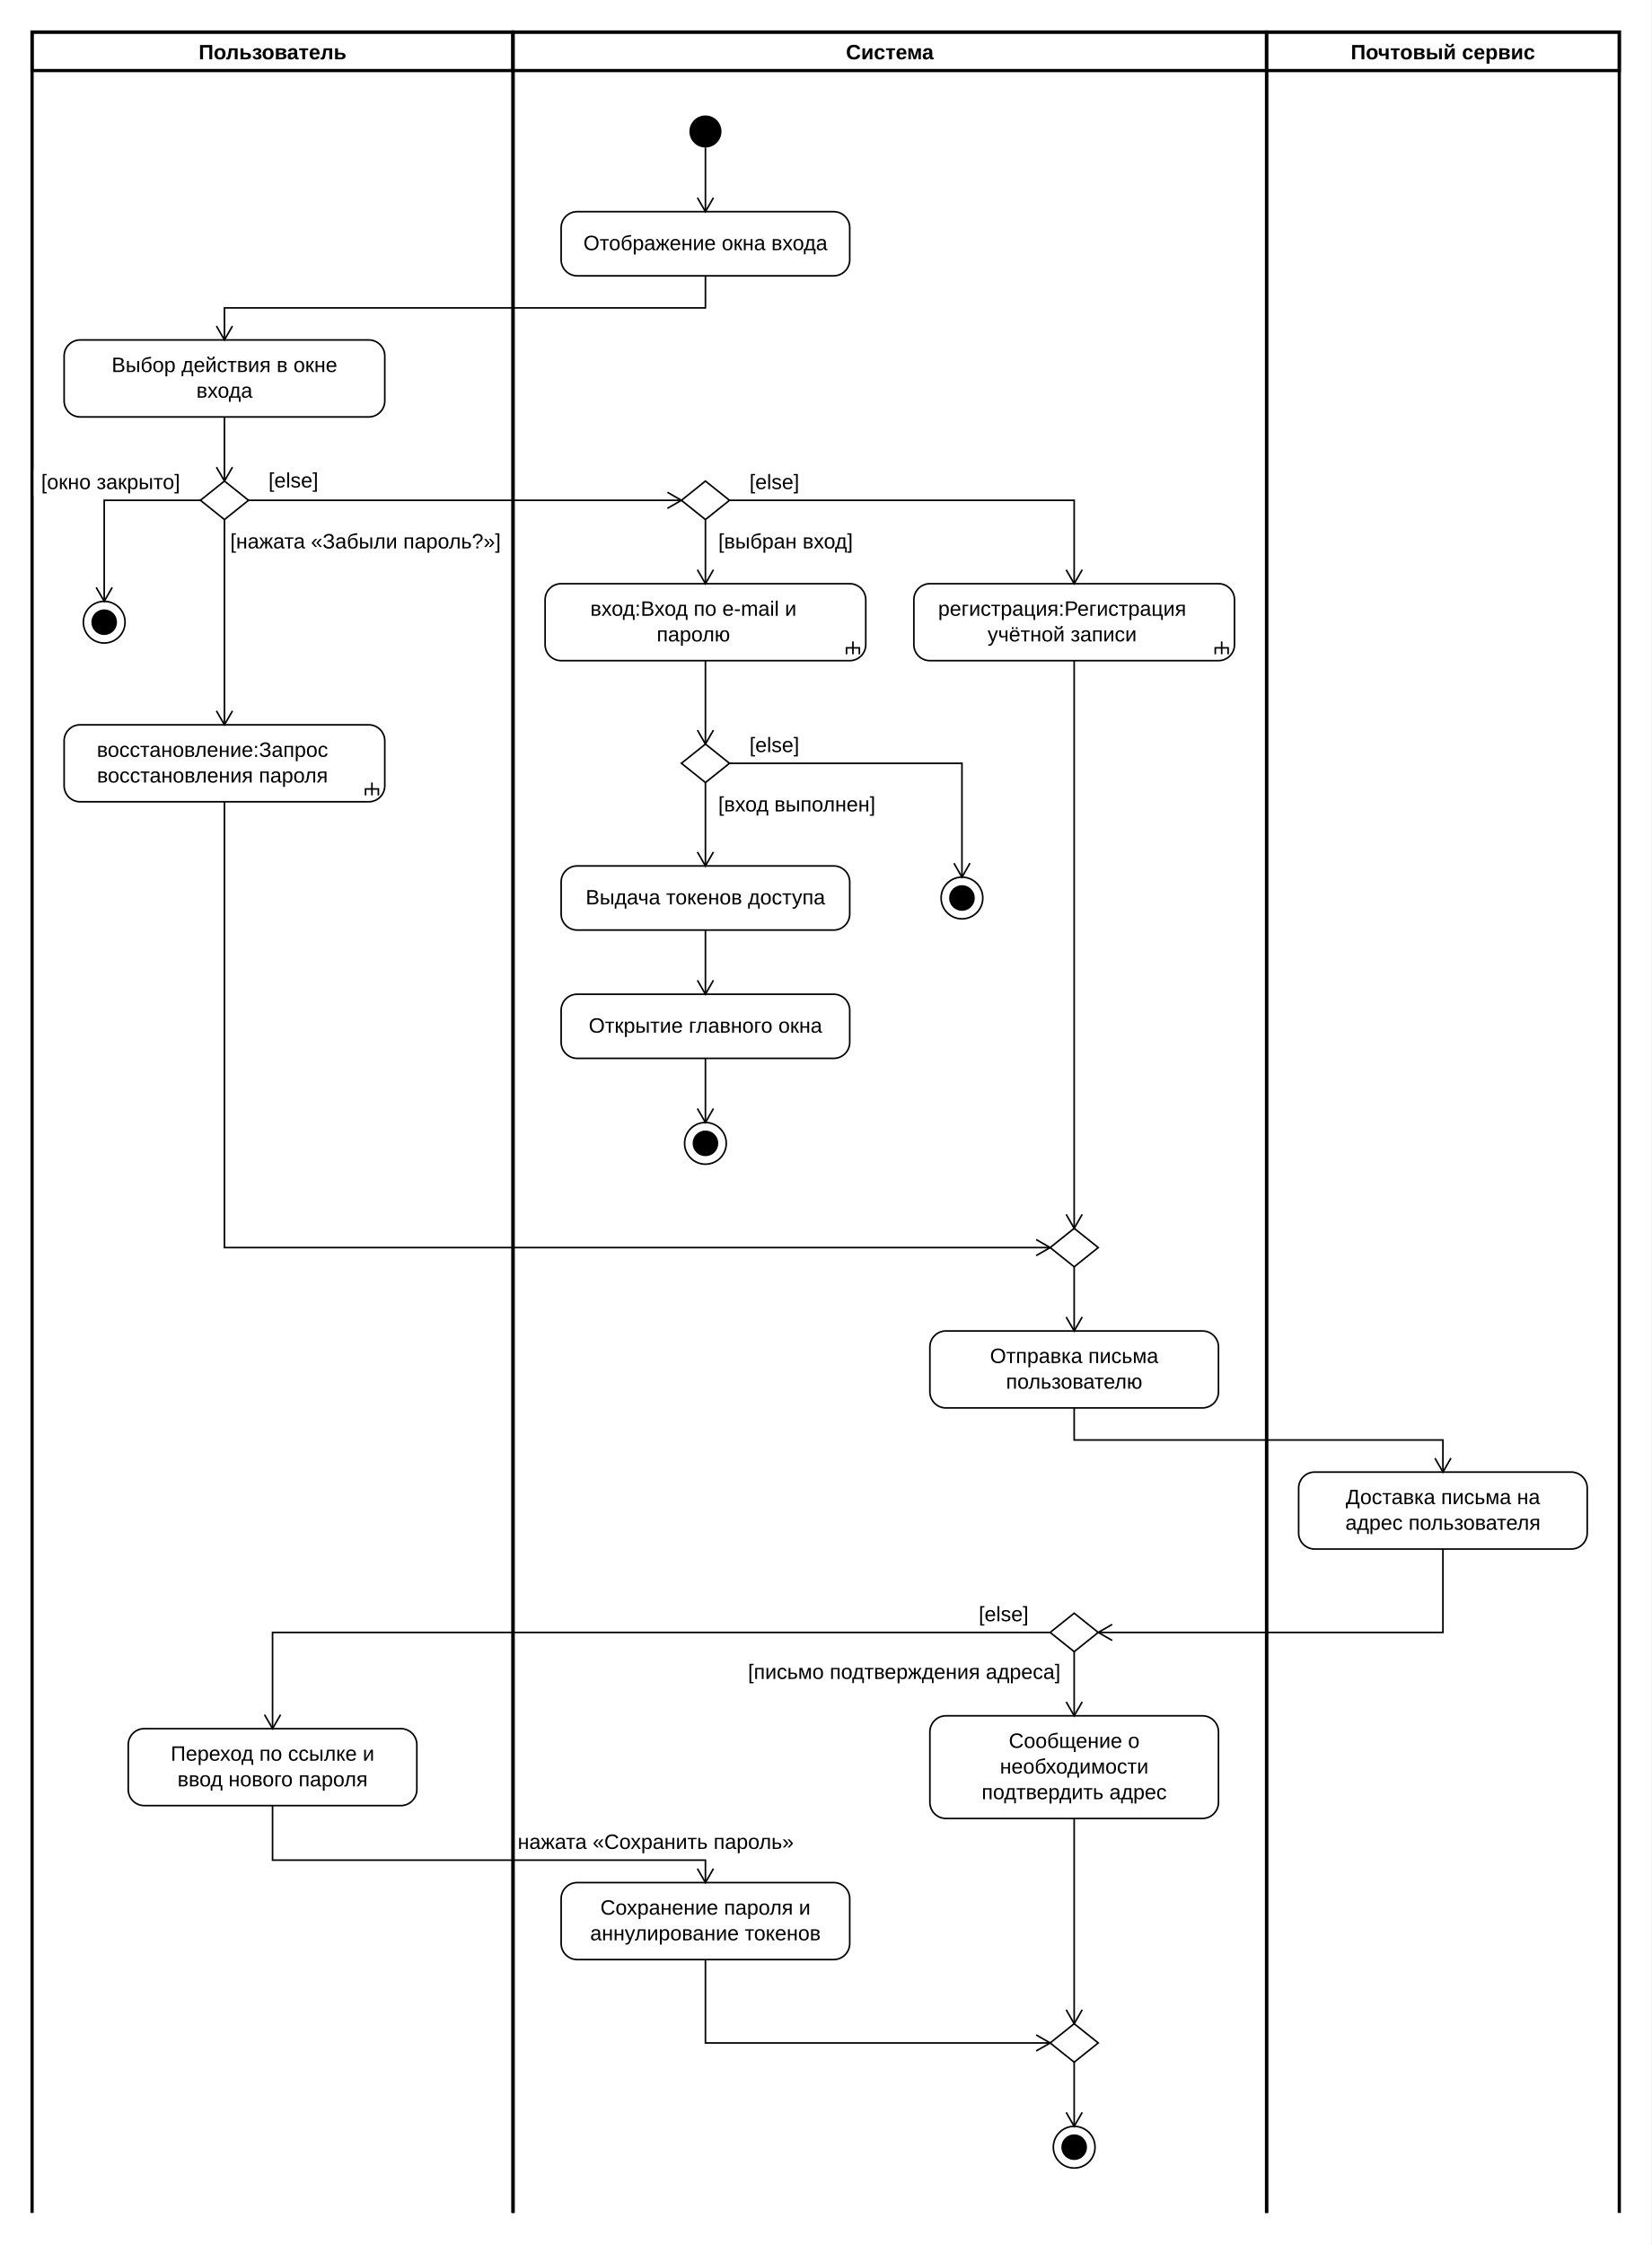
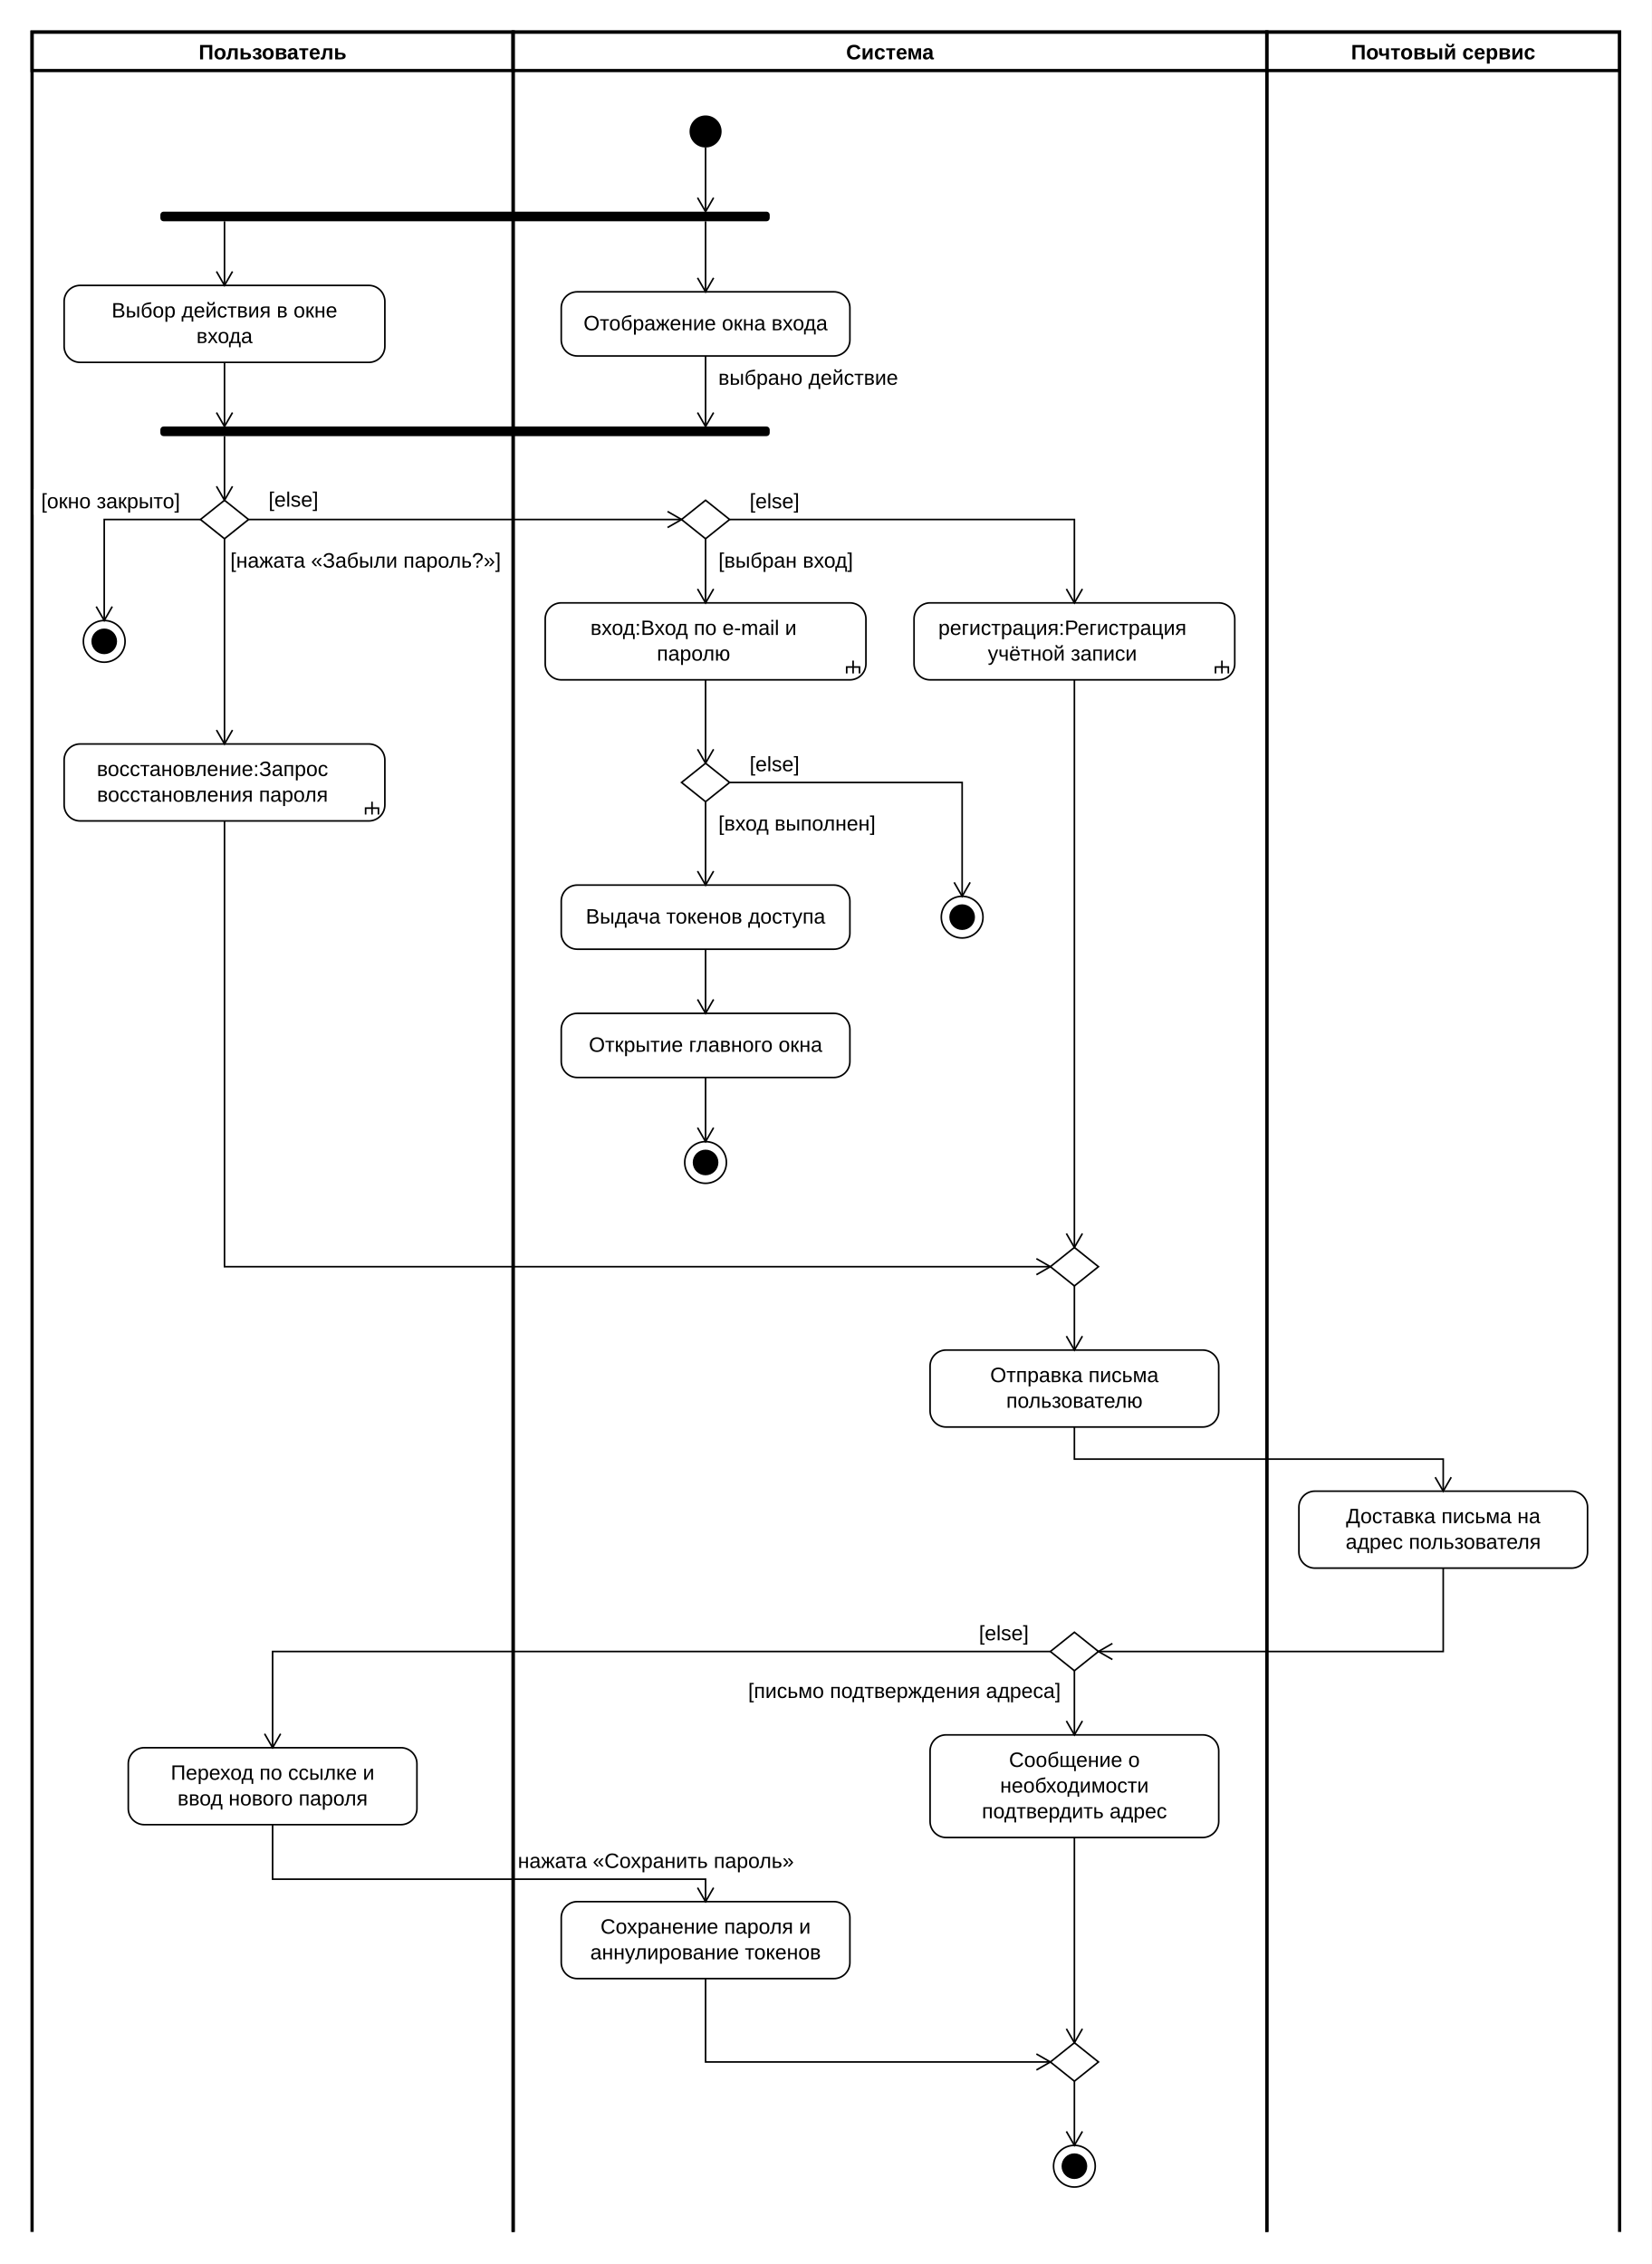
- <svg xmlns="http://www.w3.org/2000/svg" width="1030" height="1400" viewBox="0 0 1030 1400">
-   <rect x="0" y="0" width="1030" height="1400" fill="#fff" />
+ <svg xmlns="http://www.w3.org/2000/svg" width="1030" height="1412" viewBox="0 0 1030 1412">
+   <rect x="0" y="0" width="1030" height="1412" fill="#fff" />
  <rect x="20" y="20" width="300" height="24" fill="#fff" stroke="#000" stroke-width="2" />
-   <path d="M20,1380 V20 H320 V1380" fill="none" stroke="#000" stroke-width="2" />
+   <path d="M20,1392 V20 H320 V1392" fill="none" stroke="#000" stroke-width="2" />
  <text x="170.0" y="37.0" font-family="Arial, Helvetica, sans-serif" font-size="13" text-anchor="middle" font-weight="bold" fill="#000">Пользователь</text>
  <rect x="320" y="20" width="470" height="24" fill="#fff" stroke="#000" stroke-width="2" />
-   <path d="M320,1380 V20 H790 V1380" fill="none" stroke="#000" stroke-width="2" />
+   <path d="M320,1392 V20 H790 V1392" fill="none" stroke="#000" stroke-width="2" />
  <text x="555.0" y="37.0" font-family="Arial, Helvetica, sans-serif" font-size="13" text-anchor="middle" font-weight="bold" fill="#000">Система</text>
  <rect x="790" y="20" width="220" height="24" fill="#fff" stroke="#000" stroke-width="2" />
-   <path d="M790,1380 V20 H1010 V1380" fill="none" stroke="#000" stroke-width="2" />
+   <path d="M790,1392 V20 H1010 V1392" fill="none" stroke="#000" stroke-width="2" />
  <text x="900.0" y="37.0" font-family="Arial, Helvetica, sans-serif" font-size="13" text-anchor="middle" font-weight="bold" fill="#000">Почтовый сервис</text>
  <circle cx="440.0" cy="82.0" r="10.0" fill="#000" />
-   <rect x="350" y="132" width="180" height="40" rx="10" ry="10" fill="#fff" stroke="#000" />
-   <text x="440.0" y="156.0" font-family="Arial, Helvetica, sans-serif" font-size="13" text-anchor="middle" font-weight="normal" fill="#000">Отображение окна входа</text>
-   <rect x="40" y="212" width="200" height="48" rx="10" ry="10" fill="#fff" stroke="#000" />
-   <text x="140.0" y="232.0" font-family="Arial, Helvetica, sans-serif" font-size="13" text-anchor="middle" font-weight="normal" fill="#000">Выбор действия в окне</text>
-   <text x="140.0" y="248.0" font-family="Arial, Helvetica, sans-serif" font-size="13" text-anchor="middle" font-weight="normal" fill="#000">входа</text>
-   <polygon points="125,312.0 140.0,300 155,312.0 140.0,324" fill="#fff" stroke="#000" />
-   <polygon points="425,312.0 440.0,300 455,312.0 440.0,324" fill="#fff" stroke="#000" />
-   <circle cx="65.0" cy="388.0" r="13.0" fill="#fff" stroke="#000" />
-   <circle cx="65.0" cy="388.0" r="8.0" fill="#000" />
-   <rect x="340" y="364" width="200" height="48" rx="10" ry="10" fill="#fff" stroke="#000" />
-   <text x="432.5" y="384.0" font-family="Arial, Helvetica, sans-serif" font-size="13" text-anchor="middle" font-weight="normal" fill="#000">вход:Вход по e-mail и</text>
-   <text x="432.5" y="400.0" font-family="Arial, Helvetica, sans-serif" font-size="13" text-anchor="middle" font-weight="normal" fill="#000">паролю</text>
-   <path d="M532,400 V408 M528,408 V404 H536 V408" fill="none" stroke="#000" />
-   <rect x="570" y="364" width="200" height="48" rx="10" ry="10" fill="#fff" stroke="#000" />
-   <text x="662.5" y="384.0" font-family="Arial, Helvetica, sans-serif" font-size="13" text-anchor="middle" font-weight="normal" fill="#000">регистрация:Регистрация</text>
-   <text x="662.5" y="400.0" font-family="Arial, Helvetica, sans-serif" font-size="13" text-anchor="middle" font-weight="normal" fill="#000">учётной записи</text>
-   <path d="M762,400 V408 M758,408 V404 H766 V408" fill="none" stroke="#000" />
-   <rect x="40" y="452" width="200" height="48" rx="10" ry="10" fill="#fff" stroke="#000" />
-   <text x="132.5" y="472.0" font-family="Arial, Helvetica, sans-serif" font-size="13" text-anchor="middle" font-weight="normal" fill="#000">восстановление:Запрос</text>
-   <text x="132.5" y="488.0" font-family="Arial, Helvetica, sans-serif" font-size="13" text-anchor="middle" font-weight="normal" fill="#000">восстановления пароля</text>
-   <path d="M232,488 V496 M228,496 V492 H236 V496" fill="none" stroke="#000" />
-   <polygon points="425,476.0 440.0,464 455,476.0 440.0,488" fill="#fff" stroke="#000" />
-   <rect x="350" y="540" width="180" height="40" rx="10" ry="10" fill="#fff" stroke="#000" />
-   <text x="440.0" y="564.0" font-family="Arial, Helvetica, sans-serif" font-size="13" text-anchor="middle" font-weight="normal" fill="#000">Выдача токенов доступа</text>
-   <circle cx="600.0" cy="560.0" r="13.0" fill="#fff" stroke="#000" />
-   <circle cx="600.0" cy="560.0" r="8.0" fill="#000" />
-   <rect x="350" y="620" width="180" height="40" rx="10" ry="10" fill="#fff" stroke="#000" />
-   <text x="440.0" y="644.0" font-family="Arial, Helvetica, sans-serif" font-size="13" text-anchor="middle" font-weight="normal" fill="#000">Открытие главного окна</text>
-   <circle cx="440.0" cy="713.0" r="13.0" fill="#fff" stroke="#000" />
-   <circle cx="440.0" cy="713.0" r="8.0" fill="#000" />
-   <polygon points="655,778.0 670.0,766 685,778.0 670.0,790" fill="#fff" stroke="#000" />
-   <rect x="580" y="830" width="180" height="48" rx="10" ry="10" fill="#fff" stroke="#000" />
-   <text x="670.0" y="850.0" font-family="Arial, Helvetica, sans-serif" font-size="13" text-anchor="middle" font-weight="normal" fill="#000">Отправка письма</text>
-   <text x="670.0" y="866.0" font-family="Arial, Helvetica, sans-serif" font-size="13" text-anchor="middle" font-weight="normal" fill="#000">пользователю</text>
-   <rect x="810" y="918" width="180" height="48" rx="10" ry="10" fill="#fff" stroke="#000" />
-   <text x="900.0" y="938.0" font-family="Arial, Helvetica, sans-serif" font-size="13" text-anchor="middle" font-weight="normal" fill="#000">Доставка письма на</text>
-   <text x="900.0" y="954.0" font-family="Arial, Helvetica, sans-serif" font-size="13" text-anchor="middle" font-weight="normal" fill="#000">адрес пользователя</text>
-   <polygon points="655,1018.0 670.0,1006 685,1018.0 670.0,1030" fill="#fff" stroke="#000" />
-   <rect x="580" y="1070" width="180" height="64" rx="10" ry="10" fill="#fff" stroke="#000" />
-   <text x="670.0" y="1090.0" font-family="Arial, Helvetica, sans-serif" font-size="13" text-anchor="middle" font-weight="normal" fill="#000">Сообщение о</text>
-   <text x="670.0" y="1106.0" font-family="Arial, Helvetica, sans-serif" font-size="13" text-anchor="middle" font-weight="normal" fill="#000">необходимости</text>
-   <text x="670.0" y="1122.0" font-family="Arial, Helvetica, sans-serif" font-size="13" text-anchor="middle" font-weight="normal" fill="#000">подтвердить адрес</text>
-   <rect x="80" y="1078" width="180" height="48" rx="10" ry="10" fill="#fff" stroke="#000" />
-   <text x="170.0" y="1098.0" font-family="Arial, Helvetica, sans-serif" font-size="13" text-anchor="middle" font-weight="normal" fill="#000">Переход по ссылке и</text>
-   <text x="170.0" y="1114.0" font-family="Arial, Helvetica, sans-serif" font-size="13" text-anchor="middle" font-weight="normal" fill="#000">ввод нового пароля</text>
-   <rect x="350" y="1174" width="180" height="48" rx="10" ry="10" fill="#fff" stroke="#000" />
-   <text x="440.0" y="1194.0" font-family="Arial, Helvetica, sans-serif" font-size="13" text-anchor="middle" font-weight="normal" fill="#000">Сохранение пароля и</text>
-   <text x="440.0" y="1210.0" font-family="Arial, Helvetica, sans-serif" font-size="13" text-anchor="middle" font-weight="normal" fill="#000">аннулирование токенов</text>
-   <polygon points="655,1274.0 670.0,1262 685,1274.0 670.0,1286" fill="#fff" stroke="#000" />
-   <circle cx="670.0" cy="1339.0" r="13.0" fill="#fff" stroke="#000" />
-   <circle cx="670.0" cy="1339.0" r="8.0" fill="#000" />
+   <rect x="100" y="132" width="380" height="6" rx="2" fill="#000" />
+   <rect x="350" y="182" width="180" height="40" rx="10" ry="10" fill="#fff" stroke="#000" />
+   <text x="440.0" y="206.0" font-family="Arial, Helvetica, sans-serif" font-size="13" text-anchor="middle" font-weight="normal" fill="#000">Отображение окна входа</text>
+   <rect x="40" y="178" width="200" height="48" rx="10" ry="10" fill="#fff" stroke="#000" />
+   <text x="140.0" y="198.0" font-family="Arial, Helvetica, sans-serif" font-size="13" text-anchor="middle" font-weight="normal" fill="#000">Выбор действия в окне</text>
+   <text x="140.0" y="214.0" font-family="Arial, Helvetica, sans-serif" font-size="13" text-anchor="middle" font-weight="normal" fill="#000">входа</text>
+   <rect x="100" y="266" width="380" height="6" rx="2" fill="#000" />
+   <polygon points="125,324.0 140.0,312 155,324.0 140.0,336" fill="#fff" stroke="#000" />
+   <polygon points="425,324.0 440.0,312 455,324.0 440.0,336" fill="#fff" stroke="#000" />
+   <circle cx="65.0" cy="400.0" r="13.0" fill="#fff" stroke="#000" />
+   <circle cx="65.0" cy="400.0" r="8.0" fill="#000" />
+   <rect x="340" y="376" width="200" height="48" rx="10" ry="10" fill="#fff" stroke="#000" />
+   <text x="432.5" y="396.0" font-family="Arial, Helvetica, sans-serif" font-size="13" text-anchor="middle" font-weight="normal" fill="#000">вход:Вход по e-mail и</text>
+   <text x="432.5" y="412.0" font-family="Arial, Helvetica, sans-serif" font-size="13" text-anchor="middle" font-weight="normal" fill="#000">паролю</text>
+   <path d="M532,412 V420 M528,420 V416 H536 V420" fill="none" stroke="#000" />
+   <rect x="570" y="376" width="200" height="48" rx="10" ry="10" fill="#fff" stroke="#000" />
+   <text x="662.5" y="396.0" font-family="Arial, Helvetica, sans-serif" font-size="13" text-anchor="middle" font-weight="normal" fill="#000">регистрация:Регистрация</text>
+   <text x="662.5" y="412.0" font-family="Arial, Helvetica, sans-serif" font-size="13" text-anchor="middle" font-weight="normal" fill="#000">учётной записи</text>
+   <path d="M762,412 V420 M758,420 V416 H766 V420" fill="none" stroke="#000" />
+   <rect x="40" y="464" width="200" height="48" rx="10" ry="10" fill="#fff" stroke="#000" />
+   <text x="132.5" y="484.0" font-family="Arial, Helvetica, sans-serif" font-size="13" text-anchor="middle" font-weight="normal" fill="#000">восстановление:Запрос</text>
+   <text x="132.5" y="500.0" font-family="Arial, Helvetica, sans-serif" font-size="13" text-anchor="middle" font-weight="normal" fill="#000">восстановления пароля</text>
+   <path d="M232,500 V508 M228,508 V504 H236 V508" fill="none" stroke="#000" />
+   <polygon points="425,488.0 440.0,476 455,488.0 440.0,500" fill="#fff" stroke="#000" />
+   <rect x="350" y="552" width="180" height="40" rx="10" ry="10" fill="#fff" stroke="#000" />
+   <text x="440.0" y="576.0" font-family="Arial, Helvetica, sans-serif" font-size="13" text-anchor="middle" font-weight="normal" fill="#000">Выдача токенов доступа</text>
+   <circle cx="600.0" cy="572.0" r="13.0" fill="#fff" stroke="#000" />
+   <circle cx="600.0" cy="572.0" r="8.0" fill="#000" />
+   <rect x="350" y="632" width="180" height="40" rx="10" ry="10" fill="#fff" stroke="#000" />
+   <text x="440.0" y="656.0" font-family="Arial, Helvetica, sans-serif" font-size="13" text-anchor="middle" font-weight="normal" fill="#000">Открытие главного окна</text>
+   <circle cx="440.0" cy="725.0" r="13.0" fill="#fff" stroke="#000" />
+   <circle cx="440.0" cy="725.0" r="8.0" fill="#000" />
+   <polygon points="655,790.0 670.0,778 685,790.0 670.0,802" fill="#fff" stroke="#000" />
+   <rect x="580" y="842" width="180" height="48" rx="10" ry="10" fill="#fff" stroke="#000" />
+   <text x="670.0" y="862.0" font-family="Arial, Helvetica, sans-serif" font-size="13" text-anchor="middle" font-weight="normal" fill="#000">Отправка письма</text>
+   <text x="670.0" y="878.0" font-family="Arial, Helvetica, sans-serif" font-size="13" text-anchor="middle" font-weight="normal" fill="#000">пользователю</text>
+   <rect x="810" y="930" width="180" height="48" rx="10" ry="10" fill="#fff" stroke="#000" />
+   <text x="900.0" y="950.0" font-family="Arial, Helvetica, sans-serif" font-size="13" text-anchor="middle" font-weight="normal" fill="#000">Доставка письма на</text>
+   <text x="900.0" y="966.0" font-family="Arial, Helvetica, sans-serif" font-size="13" text-anchor="middle" font-weight="normal" fill="#000">адрес пользователя</text>
+   <polygon points="655,1030.0 670.0,1018 685,1030.0 670.0,1042" fill="#fff" stroke="#000" />
+   <rect x="580" y="1082" width="180" height="64" rx="10" ry="10" fill="#fff" stroke="#000" />
+   <text x="670.0" y="1102.0" font-family="Arial, Helvetica, sans-serif" font-size="13" text-anchor="middle" font-weight="normal" fill="#000">Сообщение о</text>
+   <text x="670.0" y="1118.0" font-family="Arial, Helvetica, sans-serif" font-size="13" text-anchor="middle" font-weight="normal" fill="#000">необходимости</text>
+   <text x="670.0" y="1134.0" font-family="Arial, Helvetica, sans-serif" font-size="13" text-anchor="middle" font-weight="normal" fill="#000">подтвердить адрес</text>
+   <rect x="80" y="1090" width="180" height="48" rx="10" ry="10" fill="#fff" stroke="#000" />
+   <text x="170.0" y="1110.0" font-family="Arial, Helvetica, sans-serif" font-size="13" text-anchor="middle" font-weight="normal" fill="#000">Переход по ссылке и</text>
+   <text x="170.0" y="1126.0" font-family="Arial, Helvetica, sans-serif" font-size="13" text-anchor="middle" font-weight="normal" fill="#000">ввод нового пароля</text>
+   <rect x="350" y="1186" width="180" height="48" rx="10" ry="10" fill="#fff" stroke="#000" />
+   <text x="440.0" y="1206.0" font-family="Arial, Helvetica, sans-serif" font-size="13" text-anchor="middle" font-weight="normal" fill="#000">Сохранение пароля и</text>
+   <text x="440.0" y="1222.0" font-family="Arial, Helvetica, sans-serif" font-size="13" text-anchor="middle" font-weight="normal" fill="#000">аннулирование токенов</text>
+   <polygon points="655,1286.0 670.0,1274 685,1286.0 670.0,1298" fill="#fff" stroke="#000" />
+   <circle cx="670.0" cy="1351.0" r="13.0" fill="#fff" stroke="#000" />
+   <circle cx="670.0" cy="1351.0" r="8.0" fill="#000" />
  <path d="M440.0,92.0 L440.0,132.0" fill="none" stroke="#000" />
  <path d="M435.0,123.3 L440.0,132.0 L445.0,123.3" fill="none" stroke="#000" />
-   <path d="M440.0,172.0 L440.0,192.0 L140.0,192.0 L140.0,212.0" fill="none" stroke="#000" />
-   <path d="M135.0,203.3 L140.0,212.0 L145.0,203.3" fill="none" stroke="#000" />
-   <path d="M140.0,260.0 L140.0,300.0" fill="none" stroke="#000" />
-   <path d="M135.0,291.3 L140.0,300.0 L145.0,291.3" fill="none" stroke="#000" />
-   <path d="M125.0,312.0 L65.0,312.0 L65.0,375.0" fill="none" stroke="#000" />
-   <path d="M60.0,366.3 L65.0,375.0 L70.0,366.3" fill="none" stroke="#000" />
-   <path d="M155.0,312.0 L425.0,312.0" fill="none" stroke="#000" />
-   <path d="M416.3,317.0 L425.0,312.0 L416.3,307.0" fill="none" stroke="#000" />
-   <path d="M140.0,324.0 L140.0,452.0" fill="none" stroke="#000" />
-   <path d="M135.0,443.3 L140.0,452.0 L145.0,443.3" fill="none" stroke="#000" />
-   <path d="M440.0,324.0 L440.0,364.0" fill="none" stroke="#000" />
-   <path d="M435.0,355.3 L440.0,364.0 L445.0,355.3" fill="none" stroke="#000" />
-   <path d="M455.0,312.0 L670.0,312.0 L670.0,364.0" fill="none" stroke="#000" />
-   <path d="M665.0,355.3 L670.0,364.0 L675.0,355.3" fill="none" stroke="#000" />
-   <path d="M440.0,412.0 L440.0,464.0" fill="none" stroke="#000" />
-   <path d="M435.0,455.3 L440.0,464.0 L445.0,455.3" fill="none" stroke="#000" />
-   <path d="M440.0,488.0 L440.0,540.0" fill="none" stroke="#000" />
-   <path d="M435.0,531.3 L440.0,540.0 L445.0,531.3" fill="none" stroke="#000" />
-   <path d="M455.0,476.0 L600.0,476.0 L600.0,547.0" fill="none" stroke="#000" />
-   <path d="M595.0,538.3 L600.0,547.0 L605.0,538.3" fill="none" stroke="#000" />
-   <path d="M440.0,580.0 L440.0,620.0" fill="none" stroke="#000" />
-   <path d="M435.0,611.3 L440.0,620.0 L445.0,611.3" fill="none" stroke="#000" />
-   <path d="M440.0,660.0 L440.0,700.0" fill="none" stroke="#000" />
-   <path d="M435.0,691.3 L440.0,700.0 L445.0,691.3" fill="none" stroke="#000" />
-   <path d="M670.0,412.0 L670.0,766.0" fill="none" stroke="#000" />
-   <path d="M665.0,757.3 L670.0,766.0 L675.0,757.3" fill="none" stroke="#000" />
-   <path d="M140.0,500.0 L140.0,778.0 L655.0,778.0" fill="none" stroke="#000" />
-   <path d="M646.3,783.0 L655.0,778.0 L646.3,773.0" fill="none" stroke="#000" />
-   <path d="M670.0,790.0 L670.0,830.0" fill="none" stroke="#000" />
-   <path d="M665.0,821.3 L670.0,830.0 L675.0,821.3" fill="none" stroke="#000" />
-   <path d="M670.0,878.0 L670.0,898.0 L900.0,898.0 L900.0,918.0" fill="none" stroke="#000" />
-   <path d="M895.0,909.3 L900.0,918.0 L905.0,909.3" fill="none" stroke="#000" />
-   <path d="M900.0,966.0 L900.0,1018.0 L685.0,1018.0" fill="none" stroke="#000" />
-   <path d="M693.7,1013.0 L685.0,1018.0 L693.7,1023.0" fill="none" stroke="#000" />
-   <path d="M670.0,1030.0 L670.0,1070.0" fill="none" stroke="#000" />
-   <path d="M665.0,1061.3 L670.0,1070.0 L675.0,1061.3" fill="none" stroke="#000" />
-   <path d="M655.0,1018.0 L170.0,1018.0 L170.0,1078.0" fill="none" stroke="#000" />
-   <path d="M165.0,1069.3 L170.0,1078.0 L175.0,1069.3" fill="none" stroke="#000" />
-   <path d="M670.0,1134.0 L670.0,1262.0" fill="none" stroke="#000" />
-   <path d="M665.0,1253.3 L670.0,1262.0 L675.0,1253.3" fill="none" stroke="#000" />
-   <path d="M170.0,1126.0 L170.0,1160.0 L440.0,1160.0 L440.0,1174.0" fill="none" stroke="#000" />
-   <path d="M435.0,1165.3 L440.0,1174.0 L445.0,1165.3" fill="none" stroke="#000" />
-   <path d="M440.0,1222.0 L440.0,1274.0 L655.0,1274.0" fill="none" stroke="#000" />
-   <path d="M646.3,1279.0 L655.0,1274.0 L646.3,1269.0" fill="none" stroke="#000" />
-   <path d="M670.0,1286.0 L670.0,1326.0" fill="none" stroke="#000" />
-   <path d="M665.0,1317.3 L670.0,1326.0 L675.0,1317.3" fill="none" stroke="#000" />
-   <rect x="21.1" y="293.0" width="95.7" height="16" fill="#fff" fill-opacity="0.85" />
-   <text x="69.0" y="305.0" font-family="Arial, Helvetica, sans-serif" font-size="13" text-anchor="middle" font-weight="normal" fill="#000">[окно закрыто]</text>
-   <rect x="162.8" y="292.0" width="40.4" height="16" fill="#fff" fill-opacity="0.85" />
-   <text x="183.0" y="304.0" font-family="Arial, Helvetica, sans-serif" font-size="13" text-anchor="middle" font-weight="normal" fill="#000">[else]</text>
-   <rect x="145.2" y="330.0" width="165.6" height="16" fill="#fff" fill-opacity="0.85" />
-   <text x="228.0" y="342.0" font-family="Arial, Helvetica, sans-serif" font-size="13" text-anchor="middle" font-weight="normal" fill="#000">[нажата «Забыли пароль?»]</text>
-   <rect x="445.7" y="330.0" width="88.6" height="16" fill="#fff" fill-opacity="0.85" />
-   <text x="490.0" y="342.0" font-family="Arial, Helvetica, sans-serif" font-size="13" text-anchor="middle" font-weight="normal" fill="#000">[выбран вход]</text>
-   <rect x="462.8" y="293.0" width="40.4" height="16" fill="#fff" fill-opacity="0.85" />
-   <text x="483.0" y="305.0" font-family="Arial, Helvetica, sans-serif" font-size="13" text-anchor="middle" font-weight="normal" fill="#000">[else]</text>
-   <rect x="445.6" y="494.0" width="102.8" height="16" fill="#fff" fill-opacity="0.85" />
-   <text x="497.0" y="506.0" font-family="Arial, Helvetica, sans-serif" font-size="13" text-anchor="middle" font-weight="normal" fill="#000">[вход выполнен]</text>
-   <rect x="462.8" y="457.0" width="40.4" height="16" fill="#fff" fill-opacity="0.85" />
-   <text x="483.0" y="469.0" font-family="Arial, Helvetica, sans-serif" font-size="13" text-anchor="middle" font-weight="normal" fill="#000">[else]</text>
-   <rect x="464.6" y="1035.0" width="198.7" height="16" fill="#fff" fill-opacity="0.85" />
-   <text x="564.0" y="1047.0" font-family="Arial, Helvetica, sans-serif" font-size="13" text-anchor="middle" font-weight="normal" fill="#000">[письмо подтверждения адреса]</text>
-   <rect x="605.8" y="999.0" width="40.4" height="16" fill="#fff" fill-opacity="0.85" />
-   <text x="626.0" y="1011.0" font-family="Arial, Helvetica, sans-serif" font-size="13" text-anchor="middle" font-weight="normal" fill="#000">[else]</text>
-   <rect x="323.1" y="1141.0" width="171.8" height="16" fill="#fff" fill-opacity="0.85" />
-   <text x="409.0" y="1153.0" font-family="Arial, Helvetica, sans-serif" font-size="13" text-anchor="middle" font-weight="normal" fill="#000">нажата «Сохранить пароль»</text>
+   <path d="M440.0,138.0 L440.0,182.0" fill="none" stroke="#000" />
+   <path d="M435.0,173.3 L440.0,182.0 L445.0,173.3" fill="none" stroke="#000" />
+   <path d="M140.0,138.0 L140.0,178.0" fill="none" stroke="#000" />
+   <path d="M135.0,169.3 L140.0,178.0 L145.0,169.3" fill="none" stroke="#000" />
+   <path d="M440.0,222.0 L440.0,266.0" fill="none" stroke="#000" />
+   <path d="M435.0,257.3 L440.0,266.0 L445.0,257.3" fill="none" stroke="#000" />
+   <path d="M140.0,226.0 L140.0,266.0" fill="none" stroke="#000" />
+   <path d="M135.0,257.3 L140.0,266.0 L145.0,257.3" fill="none" stroke="#000" />
+   <path d="M140.0,272.0 L140.0,312.0" fill="none" stroke="#000" />
+   <path d="M135.0,303.3 L140.0,312.0 L145.0,303.3" fill="none" stroke="#000" />
+   <path d="M125.0,324.0 L65.0,324.0 L65.0,387.0" fill="none" stroke="#000" />
+   <path d="M60.0,378.3 L65.0,387.0 L70.0,378.3" fill="none" stroke="#000" />
+   <path d="M155.0,324.0 L425.0,324.0" fill="none" stroke="#000" />
+   <path d="M416.3,329.0 L425.0,324.0 L416.3,319.0" fill="none" stroke="#000" />
+   <path d="M140.0,336.0 L140.0,464.0" fill="none" stroke="#000" />
+   <path d="M135.0,455.3 L140.0,464.0 L145.0,455.3" fill="none" stroke="#000" />
+   <path d="M440.0,336.0 L440.0,376.0" fill="none" stroke="#000" />
+   <path d="M435.0,367.3 L440.0,376.0 L445.0,367.3" fill="none" stroke="#000" />
+   <path d="M455.0,324.0 L670.0,324.0 L670.0,376.0" fill="none" stroke="#000" />
+   <path d="M665.0,367.3 L670.0,376.0 L675.0,367.3" fill="none" stroke="#000" />
+   <path d="M440.0,424.0 L440.0,476.0" fill="none" stroke="#000" />
+   <path d="M435.0,467.3 L440.0,476.0 L445.0,467.3" fill="none" stroke="#000" />
+   <path d="M440.0,500.0 L440.0,552.0" fill="none" stroke="#000" />
+   <path d="M435.0,543.3 L440.0,552.0 L445.0,543.3" fill="none" stroke="#000" />
+   <path d="M455.0,488.0 L600.0,488.0 L600.0,559.0" fill="none" stroke="#000" />
+   <path d="M595.0,550.3 L600.0,559.0 L605.0,550.3" fill="none" stroke="#000" />
+   <path d="M440.0,592.0 L440.0,632.0" fill="none" stroke="#000" />
+   <path d="M435.0,623.3 L440.0,632.0 L445.0,623.3" fill="none" stroke="#000" />
+   <path d="M440.0,672.0 L440.0,712.0" fill="none" stroke="#000" />
+   <path d="M435.0,703.3 L440.0,712.0 L445.0,703.3" fill="none" stroke="#000" />
+   <path d="M670.0,424.0 L670.0,778.0" fill="none" stroke="#000" />
+   <path d="M665.0,769.3 L670.0,778.0 L675.0,769.3" fill="none" stroke="#000" />
+   <path d="M140.0,512.0 L140.0,790.0 L655.0,790.0" fill="none" stroke="#000" />
+   <path d="M646.3,795.0 L655.0,790.0 L646.3,785.0" fill="none" stroke="#000" />
+   <path d="M670.0,802.0 L670.0,842.0" fill="none" stroke="#000" />
+   <path d="M665.0,833.3 L670.0,842.0 L675.0,833.3" fill="none" stroke="#000" />
+   <path d="M670.0,890.0 L670.0,910.0 L900.0,910.0 L900.0,930.0" fill="none" stroke="#000" />
+   <path d="M895.0,921.3 L900.0,930.0 L905.0,921.3" fill="none" stroke="#000" />
+   <path d="M900.0,978.0 L900.0,1030.0 L685.0,1030.0" fill="none" stroke="#000" />
+   <path d="M693.7,1025.0 L685.0,1030.0 L693.7,1035.0" fill="none" stroke="#000" />
+   <path d="M670.0,1042.0 L670.0,1082.0" fill="none" stroke="#000" />
+   <path d="M665.0,1073.3 L670.0,1082.0 L675.0,1073.3" fill="none" stroke="#000" />
+   <path d="M655.0,1030.0 L170.0,1030.0 L170.0,1090.0" fill="none" stroke="#000" />
+   <path d="M165.0,1081.3 L170.0,1090.0 L175.0,1081.3" fill="none" stroke="#000" />
+   <path d="M670.0,1146.0 L670.0,1274.0" fill="none" stroke="#000" />
+   <path d="M665.0,1265.3 L670.0,1274.0 L675.0,1265.3" fill="none" stroke="#000" />
+   <path d="M170.0,1138.0 L170.0,1172.0 L440.0,1172.0 L440.0,1186.0" fill="none" stroke="#000" />
+   <path d="M435.0,1177.3 L440.0,1186.0 L445.0,1177.3" fill="none" stroke="#000" />
+   <path d="M440.0,1234.0 L440.0,1286.0 L655.0,1286.0" fill="none" stroke="#000" />
+   <path d="M646.3,1291.0 L655.0,1286.0 L646.3,1281.0" fill="none" stroke="#000" />
+   <path d="M670.0,1298.0 L670.0,1338.0" fill="none" stroke="#000" />
+   <path d="M665.0,1329.3 L670.0,1338.0 L675.0,1329.3" fill="none" stroke="#000" />
+   <rect x="445.9" y="228.0" width="116.1" height="16" fill="#fff" fill-opacity="0.85" />
+   <text x="504.0" y="240.0" font-family="Arial, Helvetica, sans-serif" font-size="13" text-anchor="middle" font-weight="normal" fill="#000">выбрано действие</text>
+   <rect x="21.1" y="305.0" width="95.7" height="16" fill="#fff" fill-opacity="0.85" />
+   <text x="69.0" y="317.0" font-family="Arial, Helvetica, sans-serif" font-size="13" text-anchor="middle" font-weight="normal" fill="#000">[окно закрыто]</text>
+   <rect x="162.8" y="304.0" width="40.4" height="16" fill="#fff" fill-opacity="0.85" />
+   <text x="183.0" y="316.0" font-family="Arial, Helvetica, sans-serif" font-size="13" text-anchor="middle" font-weight="normal" fill="#000">[else]</text>
+   <rect x="145.2" y="342.0" width="165.6" height="16" fill="#fff" fill-opacity="0.85" />
+   <text x="228.0" y="354.0" font-family="Arial, Helvetica, sans-serif" font-size="13" text-anchor="middle" font-weight="normal" fill="#000">[нажата «Забыли пароль?»]</text>
+   <rect x="445.7" y="342.0" width="88.6" height="16" fill="#fff" fill-opacity="0.85" />
+   <text x="490.0" y="354.0" font-family="Arial, Helvetica, sans-serif" font-size="13" text-anchor="middle" font-weight="normal" fill="#000">[выбран вход]</text>
+   <rect x="462.8" y="305.0" width="40.4" height="16" fill="#fff" fill-opacity="0.85" />
+   <text x="483.0" y="317.0" font-family="Arial, Helvetica, sans-serif" font-size="13" text-anchor="middle" font-weight="normal" fill="#000">[else]</text>
+   <rect x="445.6" y="506.0" width="102.8" height="16" fill="#fff" fill-opacity="0.85" />
+   <text x="497.0" y="518.0" font-family="Arial, Helvetica, sans-serif" font-size="13" text-anchor="middle" font-weight="normal" fill="#000">[вход выполнен]</text>
+   <rect x="462.8" y="469.0" width="40.4" height="16" fill="#fff" fill-opacity="0.85" />
+   <text x="483.0" y="481.0" font-family="Arial, Helvetica, sans-serif" font-size="13" text-anchor="middle" font-weight="normal" fill="#000">[else]</text>
+   <rect x="464.6" y="1047.0" width="198.7" height="16" fill="#fff" fill-opacity="0.85" />
+   <text x="564.0" y="1059.0" font-family="Arial, Helvetica, sans-serif" font-size="13" text-anchor="middle" font-weight="normal" fill="#000">[письмо подтверждения адреса]</text>
+   <rect x="605.8" y="1011.0" width="40.4" height="16" fill="#fff" fill-opacity="0.85" />
+   <text x="626.0" y="1023.0" font-family="Arial, Helvetica, sans-serif" font-size="13" text-anchor="middle" font-weight="normal" fill="#000">[else]</text>
+   <rect x="323.1" y="1153.0" width="171.8" height="16" fill="#fff" fill-opacity="0.85" />
+   <text x="409.0" y="1165.0" font-family="Arial, Helvetica, sans-serif" font-size="13" text-anchor="middle" font-weight="normal" fill="#000">нажата «Сохранить пароль»</text>
</svg>
